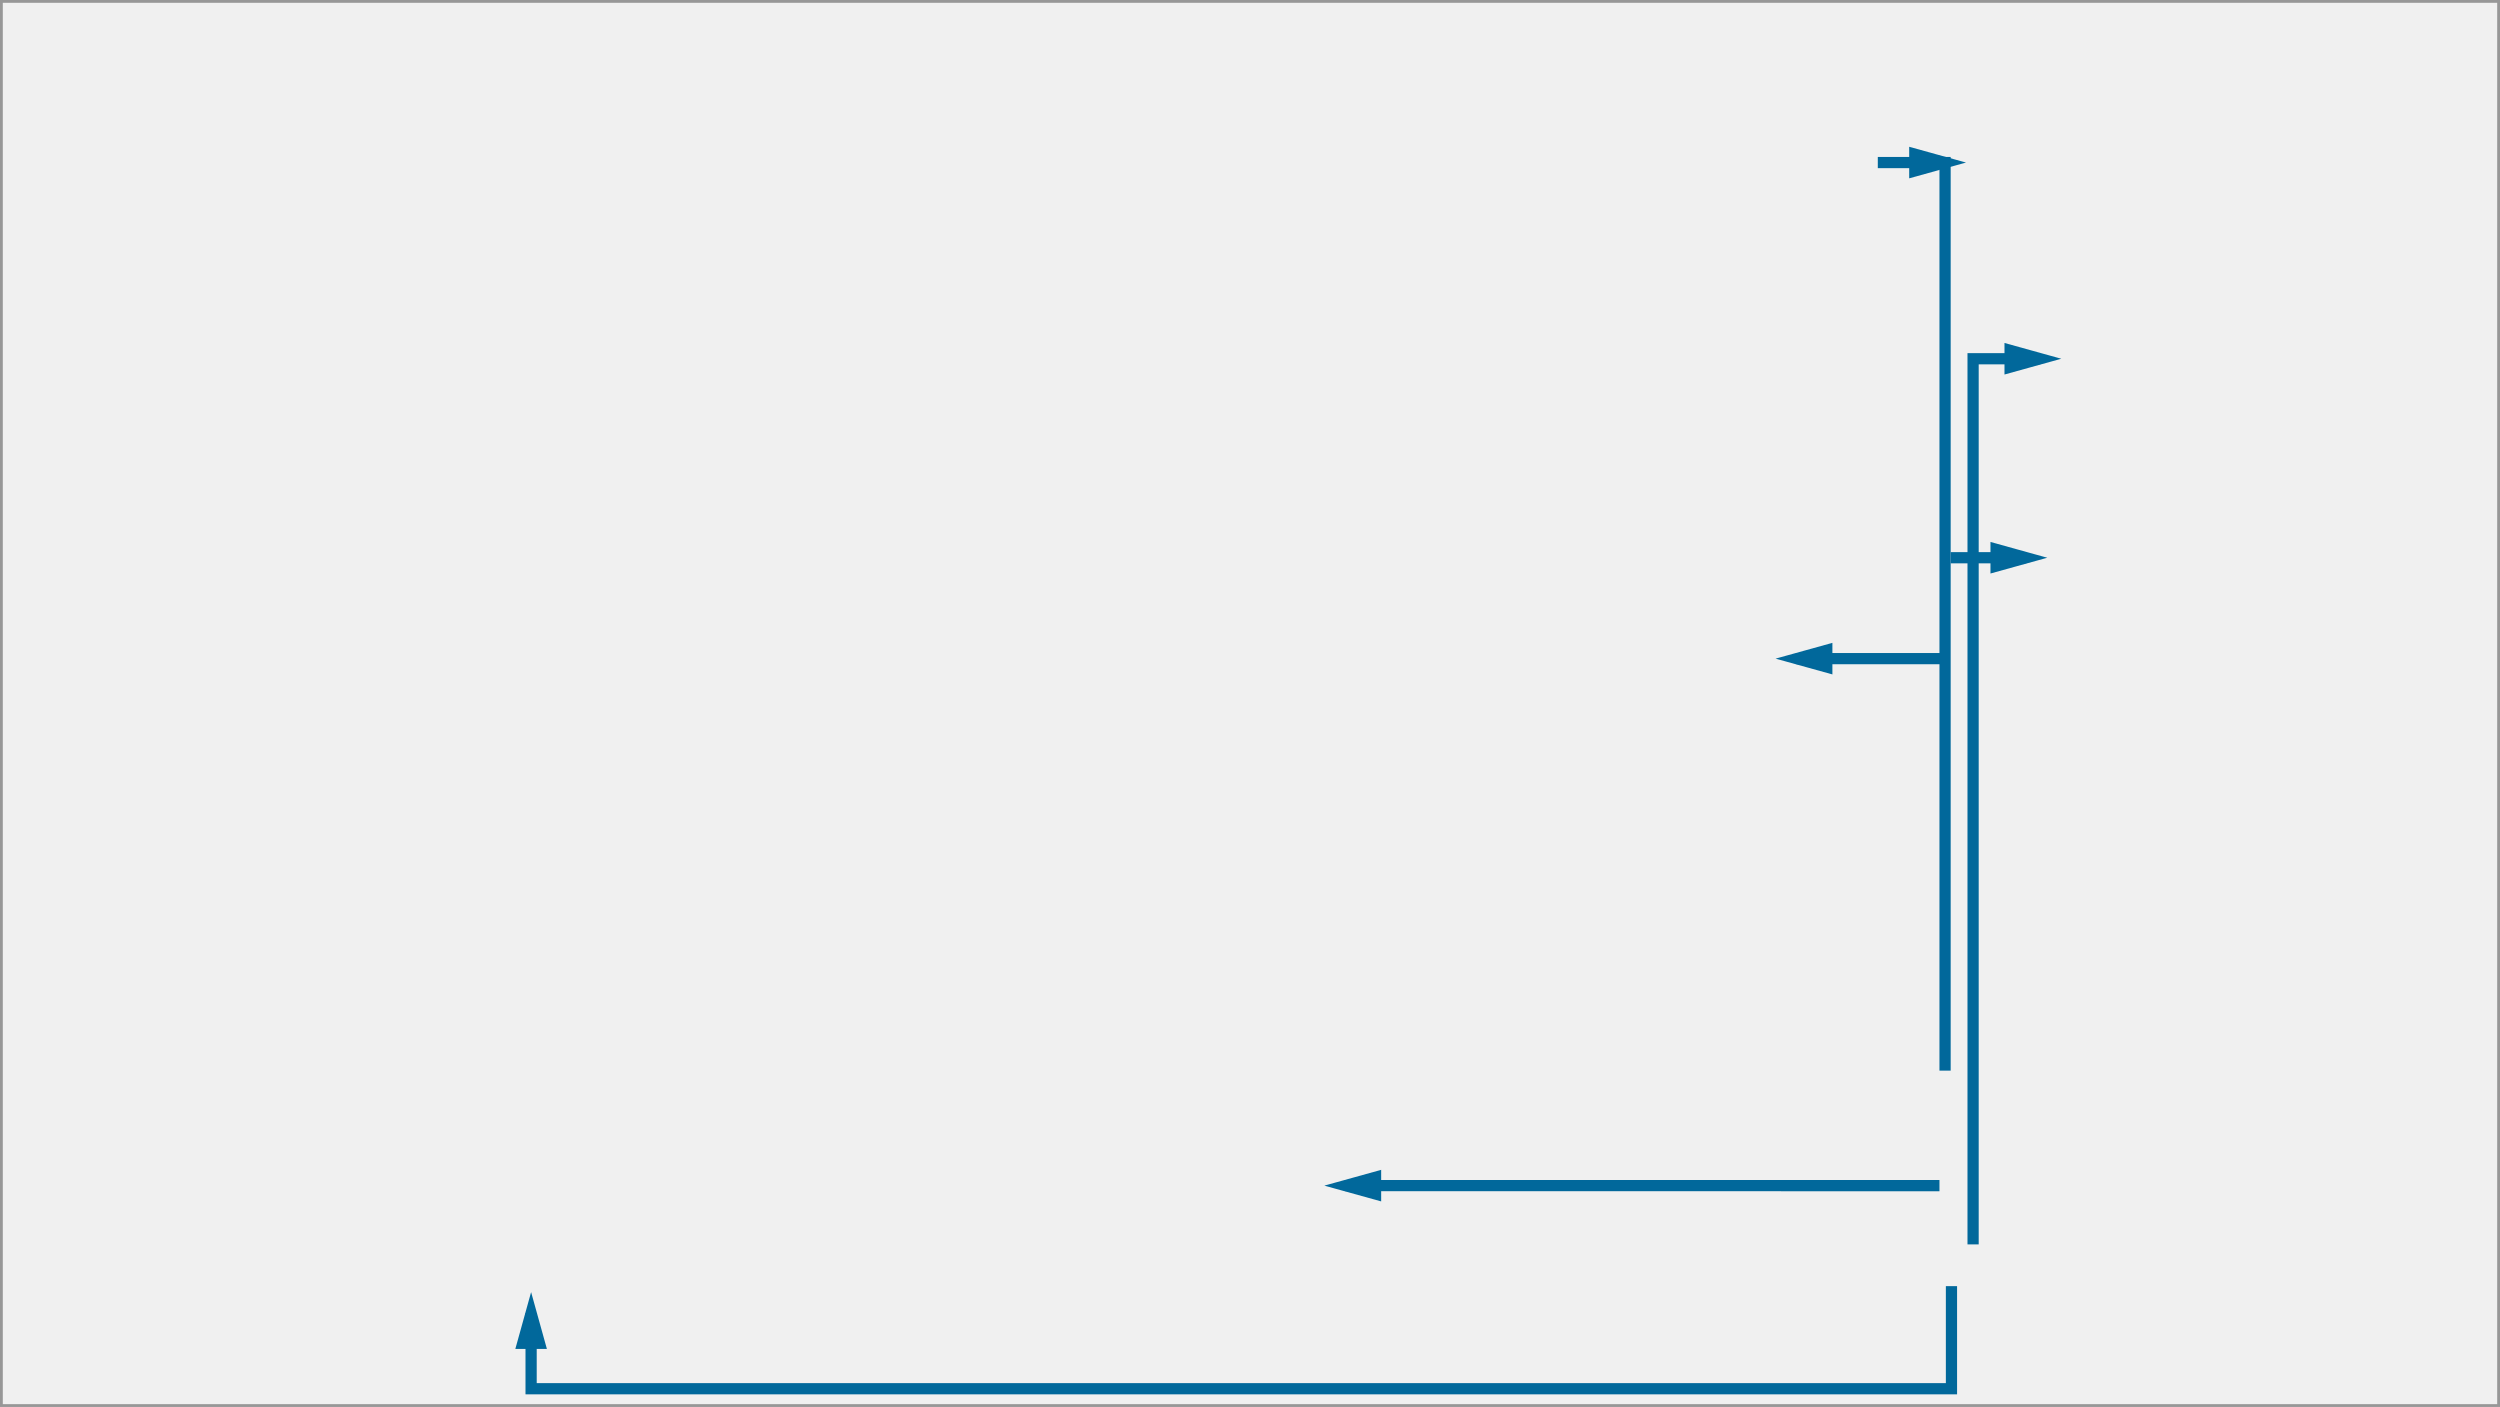
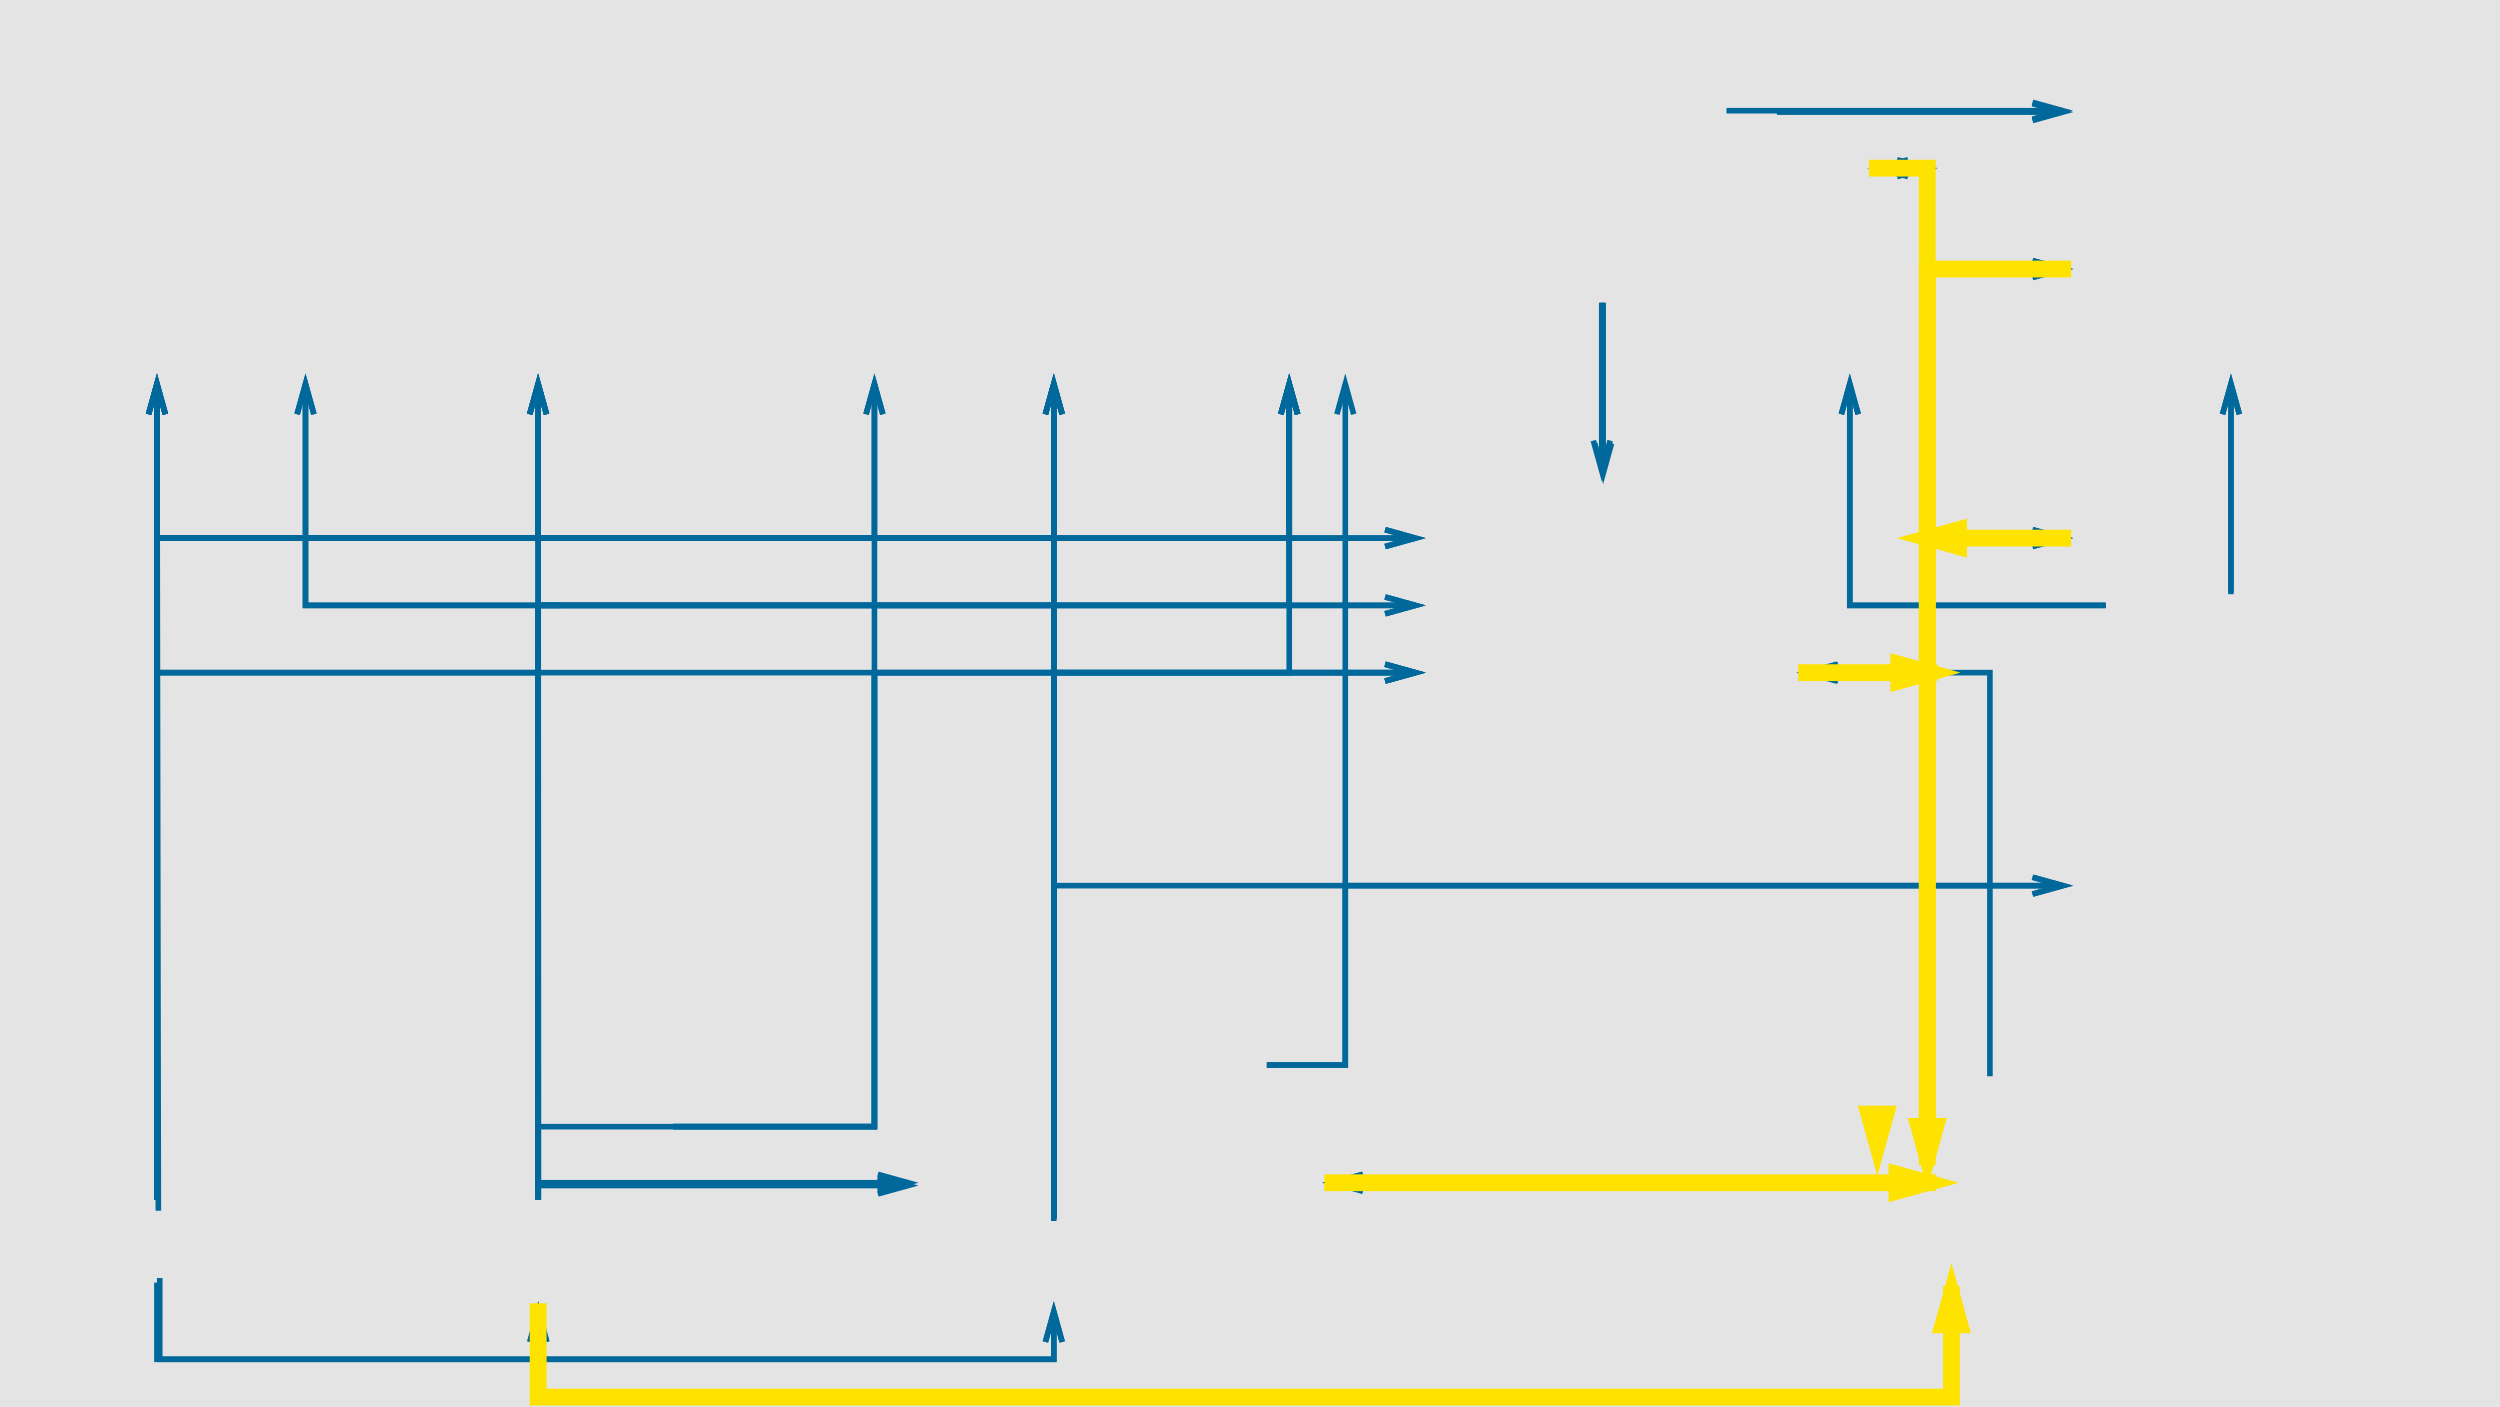
- <svg xmlns="http://www.w3.org/2000/svg" xmlns:xlink="http://www.w3.org/1999/xlink" width="892px" height="502px" viewBox="0 0 892 502" version="1.1">
-   <defs>
-     <rect id="path-1" x="0" y="0" width="892" height="502" />
-     <mask id="mask-2" maskContentUnits="userSpaceOnUse" maskUnits="objectBoundingBox" x="0" y="0" width="892" height="502" fill="white">
-       <use xlink:href="#path-1" />
-     </mask>
-   </defs>
-   <g id="Page-1" stroke="none" stroke-width="1" fill="none" fill-rule="evenodd">
-     <g id="pijlen">
+ <svg xmlns="http://www.w3.org/2000/svg" width="892px" height="502px" viewBox="0 0 892 502" version="1.1">
+   <defs />
+   <g id="pijlen" stroke="none" stroke-width="1" fill="none" fill-rule="evenodd">
+     <g id="pijlen-blok">
      <g id="bag">
-         <g id="background" stroke="#979797" stroke-width="2">
-           <use id="Rectangle" mask="url(#mask-2)" xlink:href="#path-1" />
+         <g id="background">
+           <rect id="Rectangle" fill-opacity="0.5" fill="#D8D8D8" x="0" y="0" width="892" height="502" />
+           <g id="alle-pijlen" transform="translate(55, 39)" stroke-width="1" stroke="#01689B">
+             <g id="Group">
+               <path d="M137,98 L137,389" id="line" stroke-width="2" />
+               <path id="line-decoration-1" d="M134,108.8 L137,98 L140,108.8" stroke-width="2" />
+               <polyline id="line" stroke-width="2" points="137 98 137 153 1 153 1 389" />
+               <path id="line-decoration-1" d="M134,108.8 L137,98 L140,108.8" stroke-width="2" />
+               <polyline id="line" stroke-width="2" points="321 98 321 201 256.991 201 256.991 362.943 185.084 362.943" />
+               <path id="line-decoration-1" d="M318,108.8 L321,98 L324,108.8" stroke-width="2" />
+               <path d="M321,98 L321,395.793" id="line" stroke-width="2" />
+               <path id="line-decoration-1" d="M318,108.8 L321,98 L324,108.8" stroke-width="2" />
+               <polyline id="line" stroke-width="2" points="321 98 321 153 1 153 1 389" />
+               <path id="line-decoration-1" d="M318,108.8 L321,98 L324,108.8" stroke-width="2" />
+               <path d="M741,98 L741,172" id="line" stroke-width="2" />
+               <path id="line-decoration-1" d="M738,108.8 L741,98 L744,108.8" stroke-width="2" />
+               <polyline id="line" stroke-width="2" points="605 98 605 177 696.314 177" />
+               <path id="line-decoration-1" d="M602,108.8 L605,98 L608,108.8" stroke-width="2" />
+               <polyline id="line" stroke-width="2" points="681 153 632.653 153 632.653 344.388" />
+               <path id="line-decoration-1" d="M670.2,150 L681,153 L670.2,156" stroke-width="2" />
+               <path d="M589.592,201 L633.28,201" id="line" stroke-width="2" />
+               <path id="line-decoration-1" d="M600.392,204 L589.592,201 L600.392,198" stroke-width="2" />
+               <path d="M420.519,383 L632.653,383" id="line" stroke-width="2" />
+               <path id="line-decoration-1" d="M431.319,386 L420.519,383 L431.319,380" stroke-width="2" />
+               <polyline id="line" stroke-width="2" points="137.024 429 137.024 459.5 641.283 459.5 641.283 422.895" />
+               <path id="line-decoration-1" d="M134.024,439.8 L137.024,429 L140.024,439.8" stroke-width="2" />
+               <polyline id="line" stroke-width="2" points="681 57 632.653 57 632.653 373.711" />
+               <path id="line-decoration-1" d="M670.2,54 L681,57 L670.2,60" stroke-width="2" />
+               <path d="M681,153 L633,153" id="line" stroke-width="2" />
+               <path id="line-decoration-1" d="M670.2,150 L681,153 L670.2,156" stroke-width="2" />
+               <polyline id="line" stroke-width="2" transform="translate(623.7432, 195.1475) scale(-1, 1) translate(-623.7432, -195.1475) " points="632.653 21 614.833 21 614.833 369.295" />
+               <path id="line-decoration-1" d="M621.853,18 L632.653,21 L621.853,24" stroke-width="2" />
+               <path d="M681,1 L579,1" id="line" stroke-width="2" />
+               <path id="line-decoration-1" d="M670.2,-2 L681,1 L670.2,4" stroke-width="2" />
+               <polyline id="line" stroke-width="2" points="605 98 605 177 696.353 177" />
+               <path id="line-decoration-1" d="M602,108.8 L605,98 L608,108.8" stroke-width="2" />
+               <polyline id="line" stroke-width="2" points="615 21 632.653 21 632.653 373.015" />
+               <path id="line-decoration-1" d="M625.8,24 L615,21 L625.8,18" stroke-width="2" />
+               <path d="M517,130 L517,69" id="line" stroke-width="2" />
+               <path id="line-decoration-1" d="M520,119.2 L517,130 L514,119.2" stroke-width="2" />
+               <polyline id="line" stroke-width="2" points="405 98 405 177 137 177 137 389" />
+               <path id="line-decoration-1" d="M402,108.8 L405,98 L408,108.8" stroke-width="2" />
+               <polyline id="line" stroke-width="2" points="425 98 425 153 425 341 397 341" />
+               <path id="line-decoration-1" d="M422,108.8 L425,98 L428,108.8" stroke-width="2" />
+               <polyline id="line" stroke-width="2" points="405 98 405 153 1 153 1 389" />
+               <path id="line-decoration-1" d="M402,108.8 L405,98 L408,108.8" stroke-width="2" />
+               <polyline id="Line" stroke-width="2" points="681 277 425 277 425 341 397 341" />
+               <path id="Line-decoration-1" d="M670.2,274 L681,277 L670.2,280" stroke-width="2" />
+               <polyline id="line" stroke-width="2" points="137.134 429 137.134 459.5 641.283 459.5 641.283 419.895" />
+               <path id="line-decoration-1" d="M134.134,439.8 L137.134,429 L140.134,439.8" stroke-width="2" />
+               <path d="M269,384 L137,384" id="line" stroke-width="2" />
+               <path id="line-decoration-1" d="M258.2,381 L269,384 L258.2,387" stroke-width="2" />
+               <polyline id="line" stroke-width="2" points="450 177 137 177 137 389" />
+               <path id="line-decoration-1" d="M439.2,174 L450,177 L439.2,180" stroke-width="2" />
+               <polyline id="line" stroke-width="2" points="257 98 257 363 137.597 363" />
+               <path id="line-decoration-1" d="M254,108.8 L257,98 L260,108.8" stroke-width="2" />
+               <path d="M405,98 L405,176.205" id="line" stroke-width="2" />
+               <path id="line-decoration-1" d="M402,108.8 L405,98 L408,108.8" stroke-width="2" />
+               <polyline id="line" stroke-width="2" points="54 98 54 177 145 177" />
+               <path id="line-decoration-1" d="M51,108.8 L54,98 L57,108.8" stroke-width="2" />
+               <path d="M137,98 L137.125,389" id="line" stroke-width="2" />
+               <path id="line-decoration-1" d="M134.005,108.801 L137,98 L140.005,108.799" stroke-width="2" />
+               <polyline id="line" stroke-width="2" points="321 429 321 446 1 446 1 418.635" />
+               <path id="line-decoration-1" d="M318,439.8 L321,429 L324,439.8" stroke-width="2" />
+               <path d="M450,153 L17,153" id="line" stroke-width="2" />
+               <path id="line-decoration-1" d="M439.2,150 L450,153 L439.2,156" stroke-width="2" />
+               <path d="M257,98 L257,153" id="line" stroke-width="2" />
+               <path id="line-decoration-1" d="M254,108.8 L257,98 L260,108.8" stroke-width="2" />
+               <path d="M405,98 L405,153" id="line" stroke-width="2" />
+               <path id="line-decoration-1" d="M402,108.8 L405,98 L408,108.8" stroke-width="2" />
+               <polyline id="line" stroke-width="2" points="137 98 137 153 1 153 1 389" />
+               <path id="line-decoration-1" d="M134,108.8 L137,98 L140,108.8" stroke-width="2" />
+               <path d="M1,98 L1,389" id="line" stroke-width="2" />
+               <path id="line-decoration-1" d="M-2,108.8 L1,98 L4,108.8" stroke-width="2" />
+               <polyline id="line" stroke-width="2" points="681 57 632.653 57 632.653 373.809" />
+               <path id="line-decoration-1" d="M670.2,54 L681,57 L670.2,60" stroke-width="2" />
+               <path d="M741,98 L741,173" id="line" stroke-width="2" />
+               <path id="line-decoration-1" d="M738,108.8 L741,98 L744,108.8" stroke-width="2" />
+               <path d="M681,0.5 L561,0.5" id="line" stroke-width="2" />
+               <path id="line-decoration-1" d="M670.2,-2.5 L681,0.5 L670.2,3.5" stroke-width="2" />
+               <polyline id="line" stroke-width="2" points="54 98 54 177 321 177 321 394.648" />
+               <path id="line-decoration-1" d="M51,108.8 L54,98 L57,108.8" stroke-width="2" />
+               <polyline id="line" stroke-width="2" points="1 98 1 201 137 201 137 389" />
+               <path id="line-decoration-1" d="M-2,108.8 L1,98 L4,108.8" stroke-width="2" />
+               <path d="M1,98 L1.5,393" id="line" stroke-width="2" />
+               <path id="line-decoration-1" d="M-1.982,108.805 L1,98 L4.018,108.795" stroke-width="2" />
+               <path d="M420.449,383 L632.653,383" id="line" stroke-width="2" />
+               <path id="line-decoration-1" d="M431.249,386 L420.449,383 L431.249,380" stroke-width="2" />
+               <polyline id="line" stroke-width="2" points="1 98 1 201 321 201 321 395.697" />
+               <path id="line-decoration-1" d="M-2,108.8 L1,98 L4,108.8" stroke-width="2" />
+               <path d="M321,98 L321,396.652" id="line" stroke-width="2" />
+               <path id="line-decoration-1" d="M318,108.8 L321,98 L324,108.8" stroke-width="2" />
+               <polyline id="line" stroke-width="2" points="405 98 405 201 321 201 321 395.627" />
+               <path id="line-decoration-1" d="M402,108.8 L405,98 L408,108.8" stroke-width="2" />
+               <polyline id="line" stroke-width="2" points="450 201 321 201 321 395.18" />
+               <path id="line-decoration-1" d="M439.2,198 L450,201 L439.2,204" stroke-width="2" />
+               <polyline id="line" stroke-width="2" points="681 277 321 277 321 395.724" />
+               <path id="line-decoration-1" d="M670.2,274 L681,277 L670.2,280" stroke-width="2" />
+               <path d="M269,383 L136.867,383" id="line" stroke-width="2" />
+               <path id="line-decoration-1" d="M258.2,380 L269,383 L258.2,386" stroke-width="2" />
+               <polyline id="line" stroke-width="2" points="321 429 321 446 2 446 2 417" />
+               <path id="line-decoration-1" d="M318,439.8 L321,429 L324,439.8" stroke-width="2" />
+               <polyline id="line" stroke-width="2" points="450 153 1 153 1 389" />
+               <path id="line-decoration-1" d="M439.2,150 L450,153 L439.2,156" stroke-width="2" />
+               <polyline id="line" stroke-width="2" points="450 201 321 201 321 395.207" />
+               <path id="line-decoration-1" d="M439.2,198 L450,201 L439.2,204" stroke-width="2" />
+               <polyline id="line" stroke-width="2" points="450 201 257 201 257 363 185.241 363" />
+               <path id="line-decoration-1" d="M439.2,198 L450,201 L439.2,204" stroke-width="2" />
+               <path d="M516.5,129 L516.5,69" id="line" stroke-width="2" />
+               <path id="line-decoration-1" d="M519.5,118.2 L516.5,129 L513.5,118.2" stroke-width="2" />
+               <polyline id="line" stroke-width="2" points="450 177 137 177 137 389" />
+               <path id="line-decoration-1" d="M439.2,174 L450,177 L439.2,180" stroke-width="2" />
+               <polyline id="line" stroke-width="2" points="590.04 201 655 201 655 345" />
+               <path id="line-decoration-1" d="M600.84,204 L590.04,201 L600.84,198" stroke-width="2" />
+             </g>
+           </g>
        </g>
-         <path d="M641,235 L694,235" id="x" stroke="#01689B" stroke-width="4" />
-         <path id="x-decoration-1" d="M641,235 L651.8,232 L651.8,238 L641,235 Z" stroke="#01689B" stroke-width="4" />
-         <path d="M480,423.031 L692,423.032" id="x" stroke="#01689B" stroke-width="4" />
-         <path id="x-decoration-1" d="M480,423.031 L490.8,420.031 L490.8,426.031 L480,423.031 Z" stroke="#01689B" stroke-width="4" />
-         <polyline id="Line" stroke="#01689B" stroke-width="4" points="189.5 468.5 189.5 495.5 696.283 495.5 696.283 458.895" />
-         <path id="Line-decoration-1" d="M189.5,468.5 L192.5,479.3 L186.5,479.3 L189.5,468.5 Z" stroke="#01689B" stroke-width="4" />
-         <polyline id="Line" stroke="#01689B" stroke-width="4" points="728 128 704 128 704 444" />
-         <path id="Line-decoration-1" d="M728,128 L717.2,131 L717.2,125 L728,128 Z" stroke="#01689B" stroke-width="4" />
-         <path d="M723,199 L696,199" id="x" stroke="#01689B" stroke-width="4" />
-         <path id="x-decoration-1" d="M723,199 L712.2,202 L712.2,196 L723,199 Z" stroke="#01689B" stroke-width="4" />
-         <polyline id="Line" stroke="#01689B" stroke-width="4" transform="translate(682, 220) scale(-1, 1) translate(-682, -220) " points="694 58 670 58 670 382" />
-         <path id="Line-decoration-1" d="M694,58 L683.2,61 L683.2,55 L694,58 Z" stroke="#01689B" stroke-width="4" />
+         <path d="M644.592,240 L688.28,240" id="line" stroke="#FEE200" stroke-width="6" stroke-linecap="square" />
+         <path id="line-decoration-1" d="M688.28,240 L677.48,237 L677.48,243 L688.28,240 Z" stroke="#FEE200" stroke-width="6" stroke-linecap="square" />
+         <path d="M475.519,422 L687.653,422" id="line" stroke="#FEE200" stroke-width="6" stroke-linecap="square" />
+         <path id="line-decoration-1" d="M687.653,422 L676.853,419 L676.853,425 L687.653,422 Z" stroke="#FEE200" stroke-width="6" stroke-linecap="square" />
+         <polyline id="line" stroke="#FEE200" stroke-width="6" stroke-linecap="square" points="192.024 468 192.024 498.5 696.283 498.5 696.283 461.895" />
+         <path id="line-decoration-1" d="M696.283,461.895 L693.283,472.695 L699.283,472.695 L696.283,461.895 Z" stroke="#FEE200" stroke-width="6" stroke-linecap="square" />
+         <polyline id="line" stroke="#FEE200" stroke-width="6" stroke-linecap="square" points="736 96 687.653 96 687.653 412.711" />
+         <path id="line-decoration-1" d="M687.653,412.711 L690.653,401.911 L684.653,401.911 L687.653,412.711 Z" stroke="#FEE200" stroke-width="6" stroke-linecap="square" />
+         <path d="M736,192 L688,192" id="line" stroke="#FEE200" stroke-width="6" stroke-linecap="square" />
+         <path id="line-decoration-1" d="M688,192 L698.8,195 L698.8,189 L688,192 Z" stroke="#FEE200" stroke-width="6" stroke-linecap="square" />
+         <polyline id="line" stroke="#FEE200" stroke-width="6" stroke-linecap="square" transform="translate(678.7432, 234.1475) scale(-1, 1) translate(-678.7432, -234.1475) " points="687.653 60 669.833 60 669.833 408.295" />
+         <path id="line-decoration-1" d="M669.833,408.295 L672.833,397.495 L666.833,397.495 L669.833,408.295 Z" stroke="#FEE200" stroke-width="6" stroke-linecap="square" />
      </g>
    </g>
  </g>
</svg>
